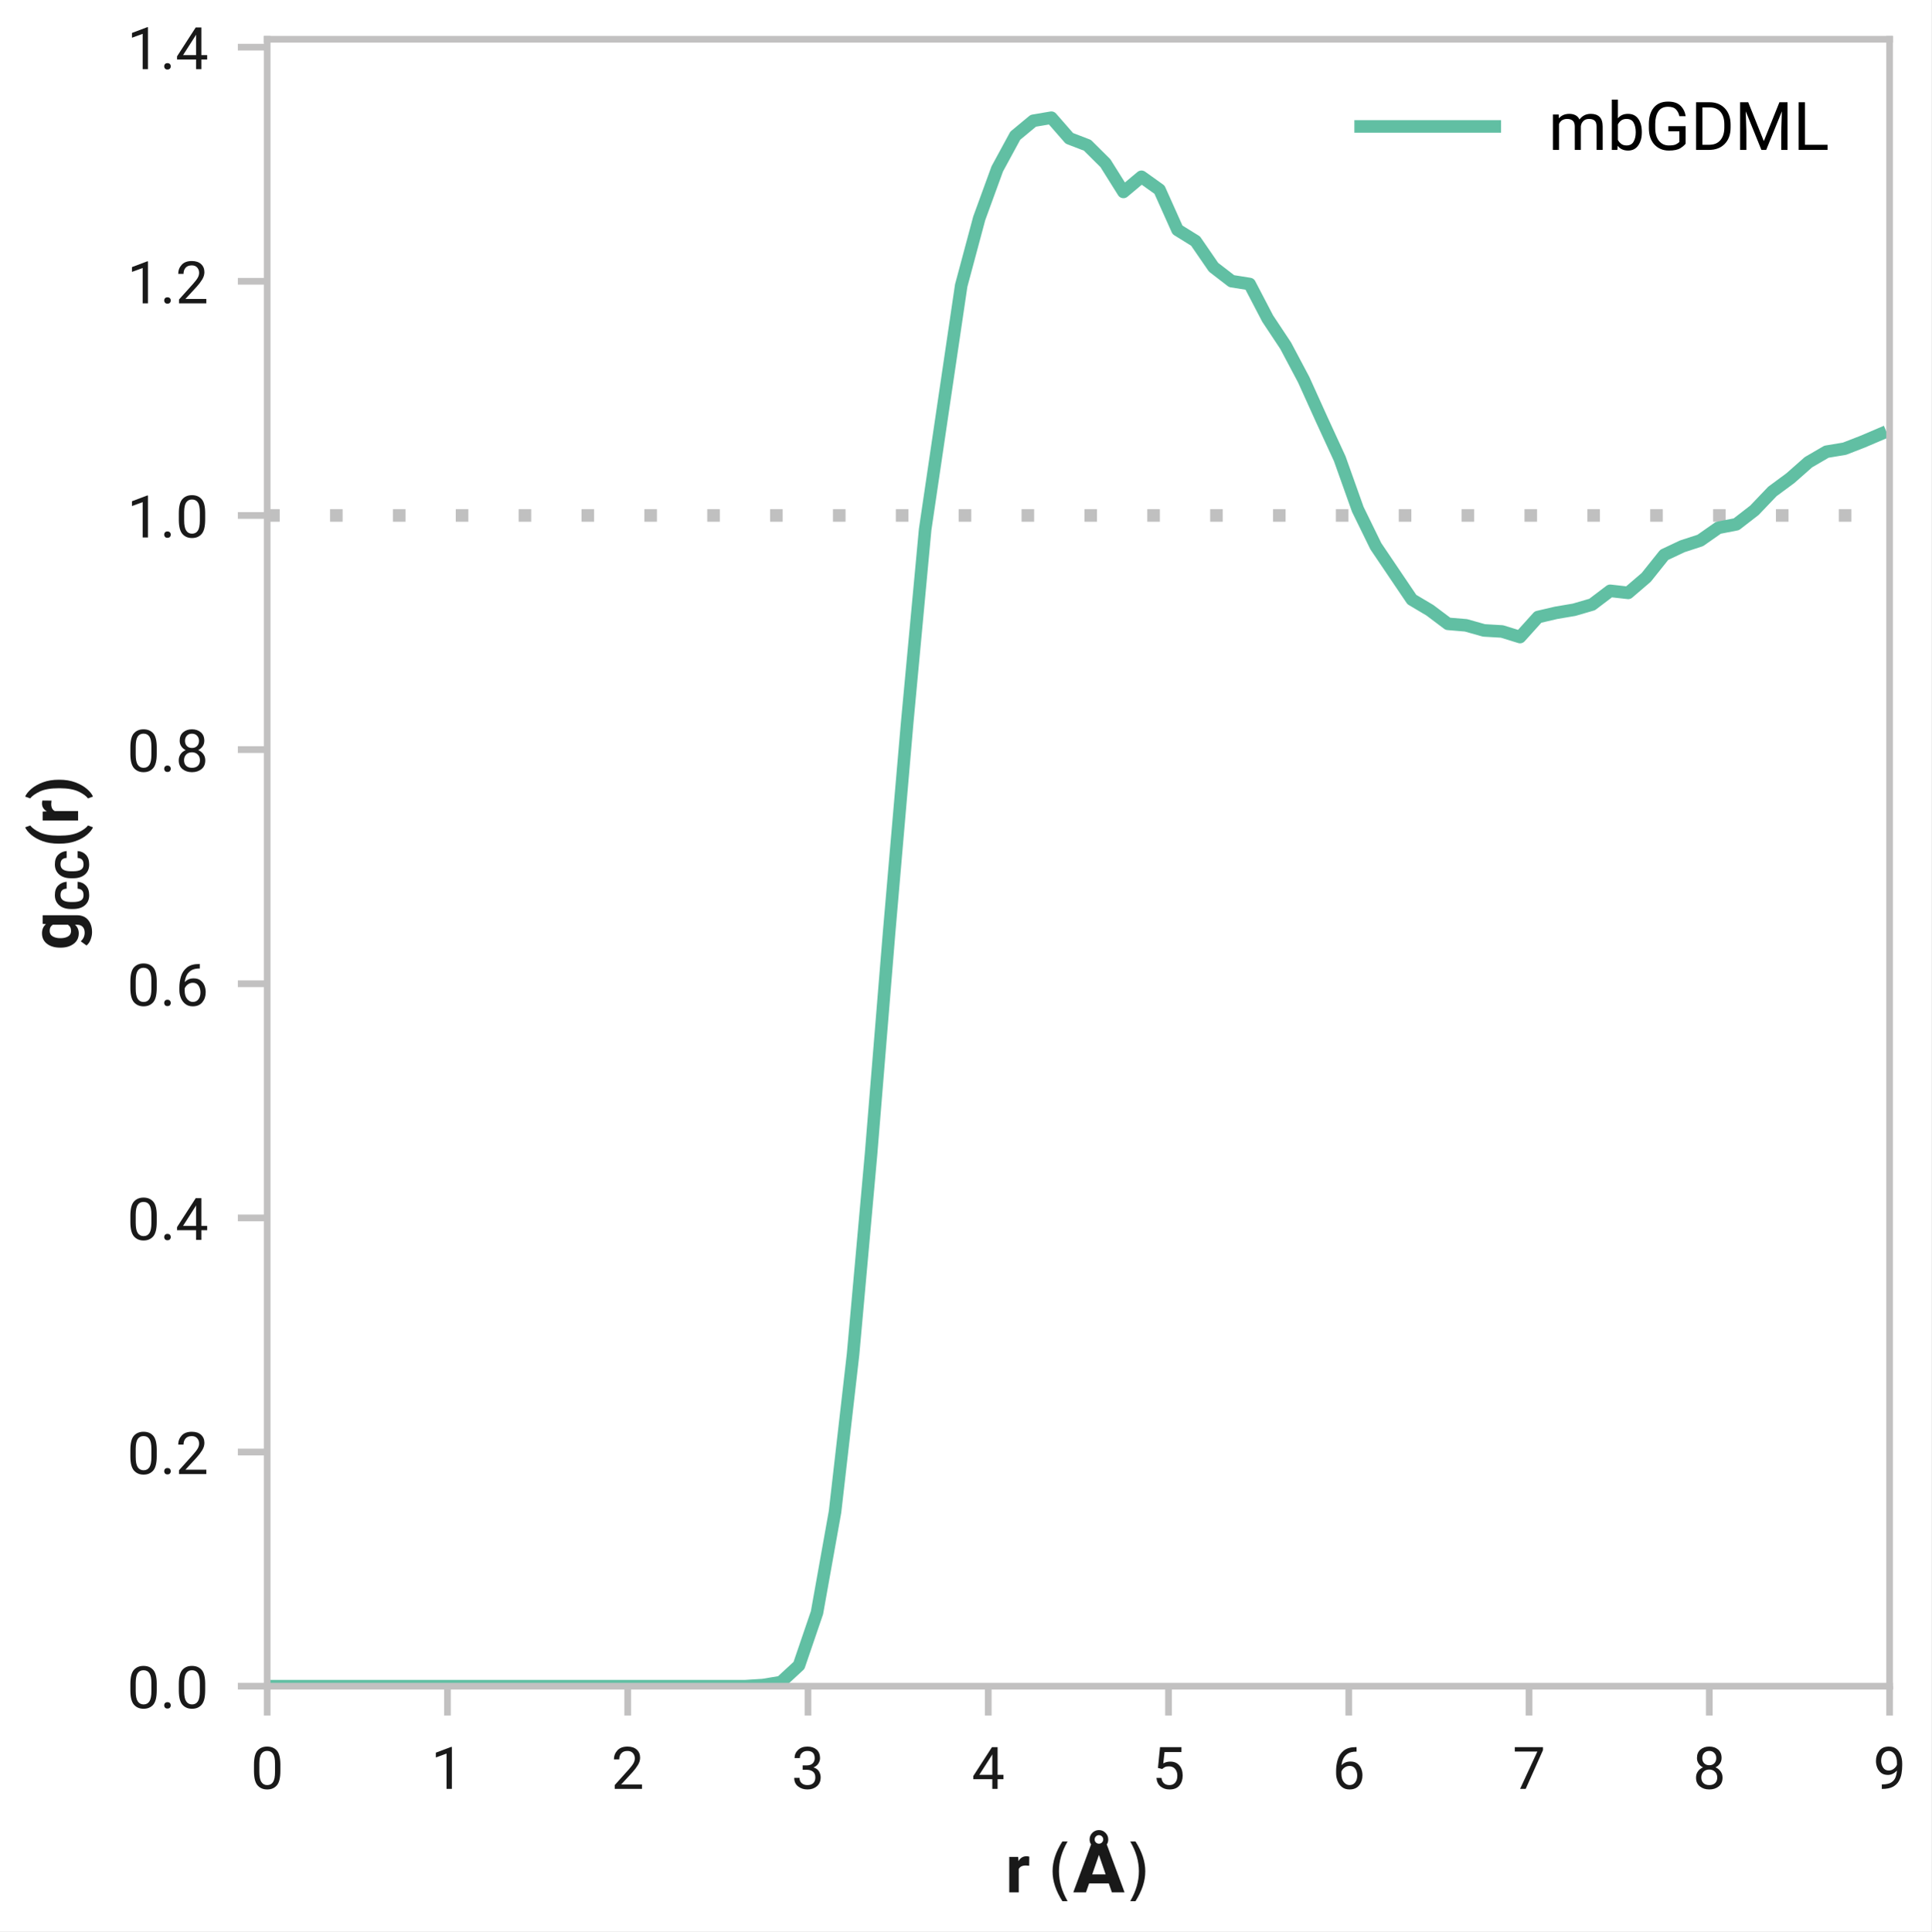
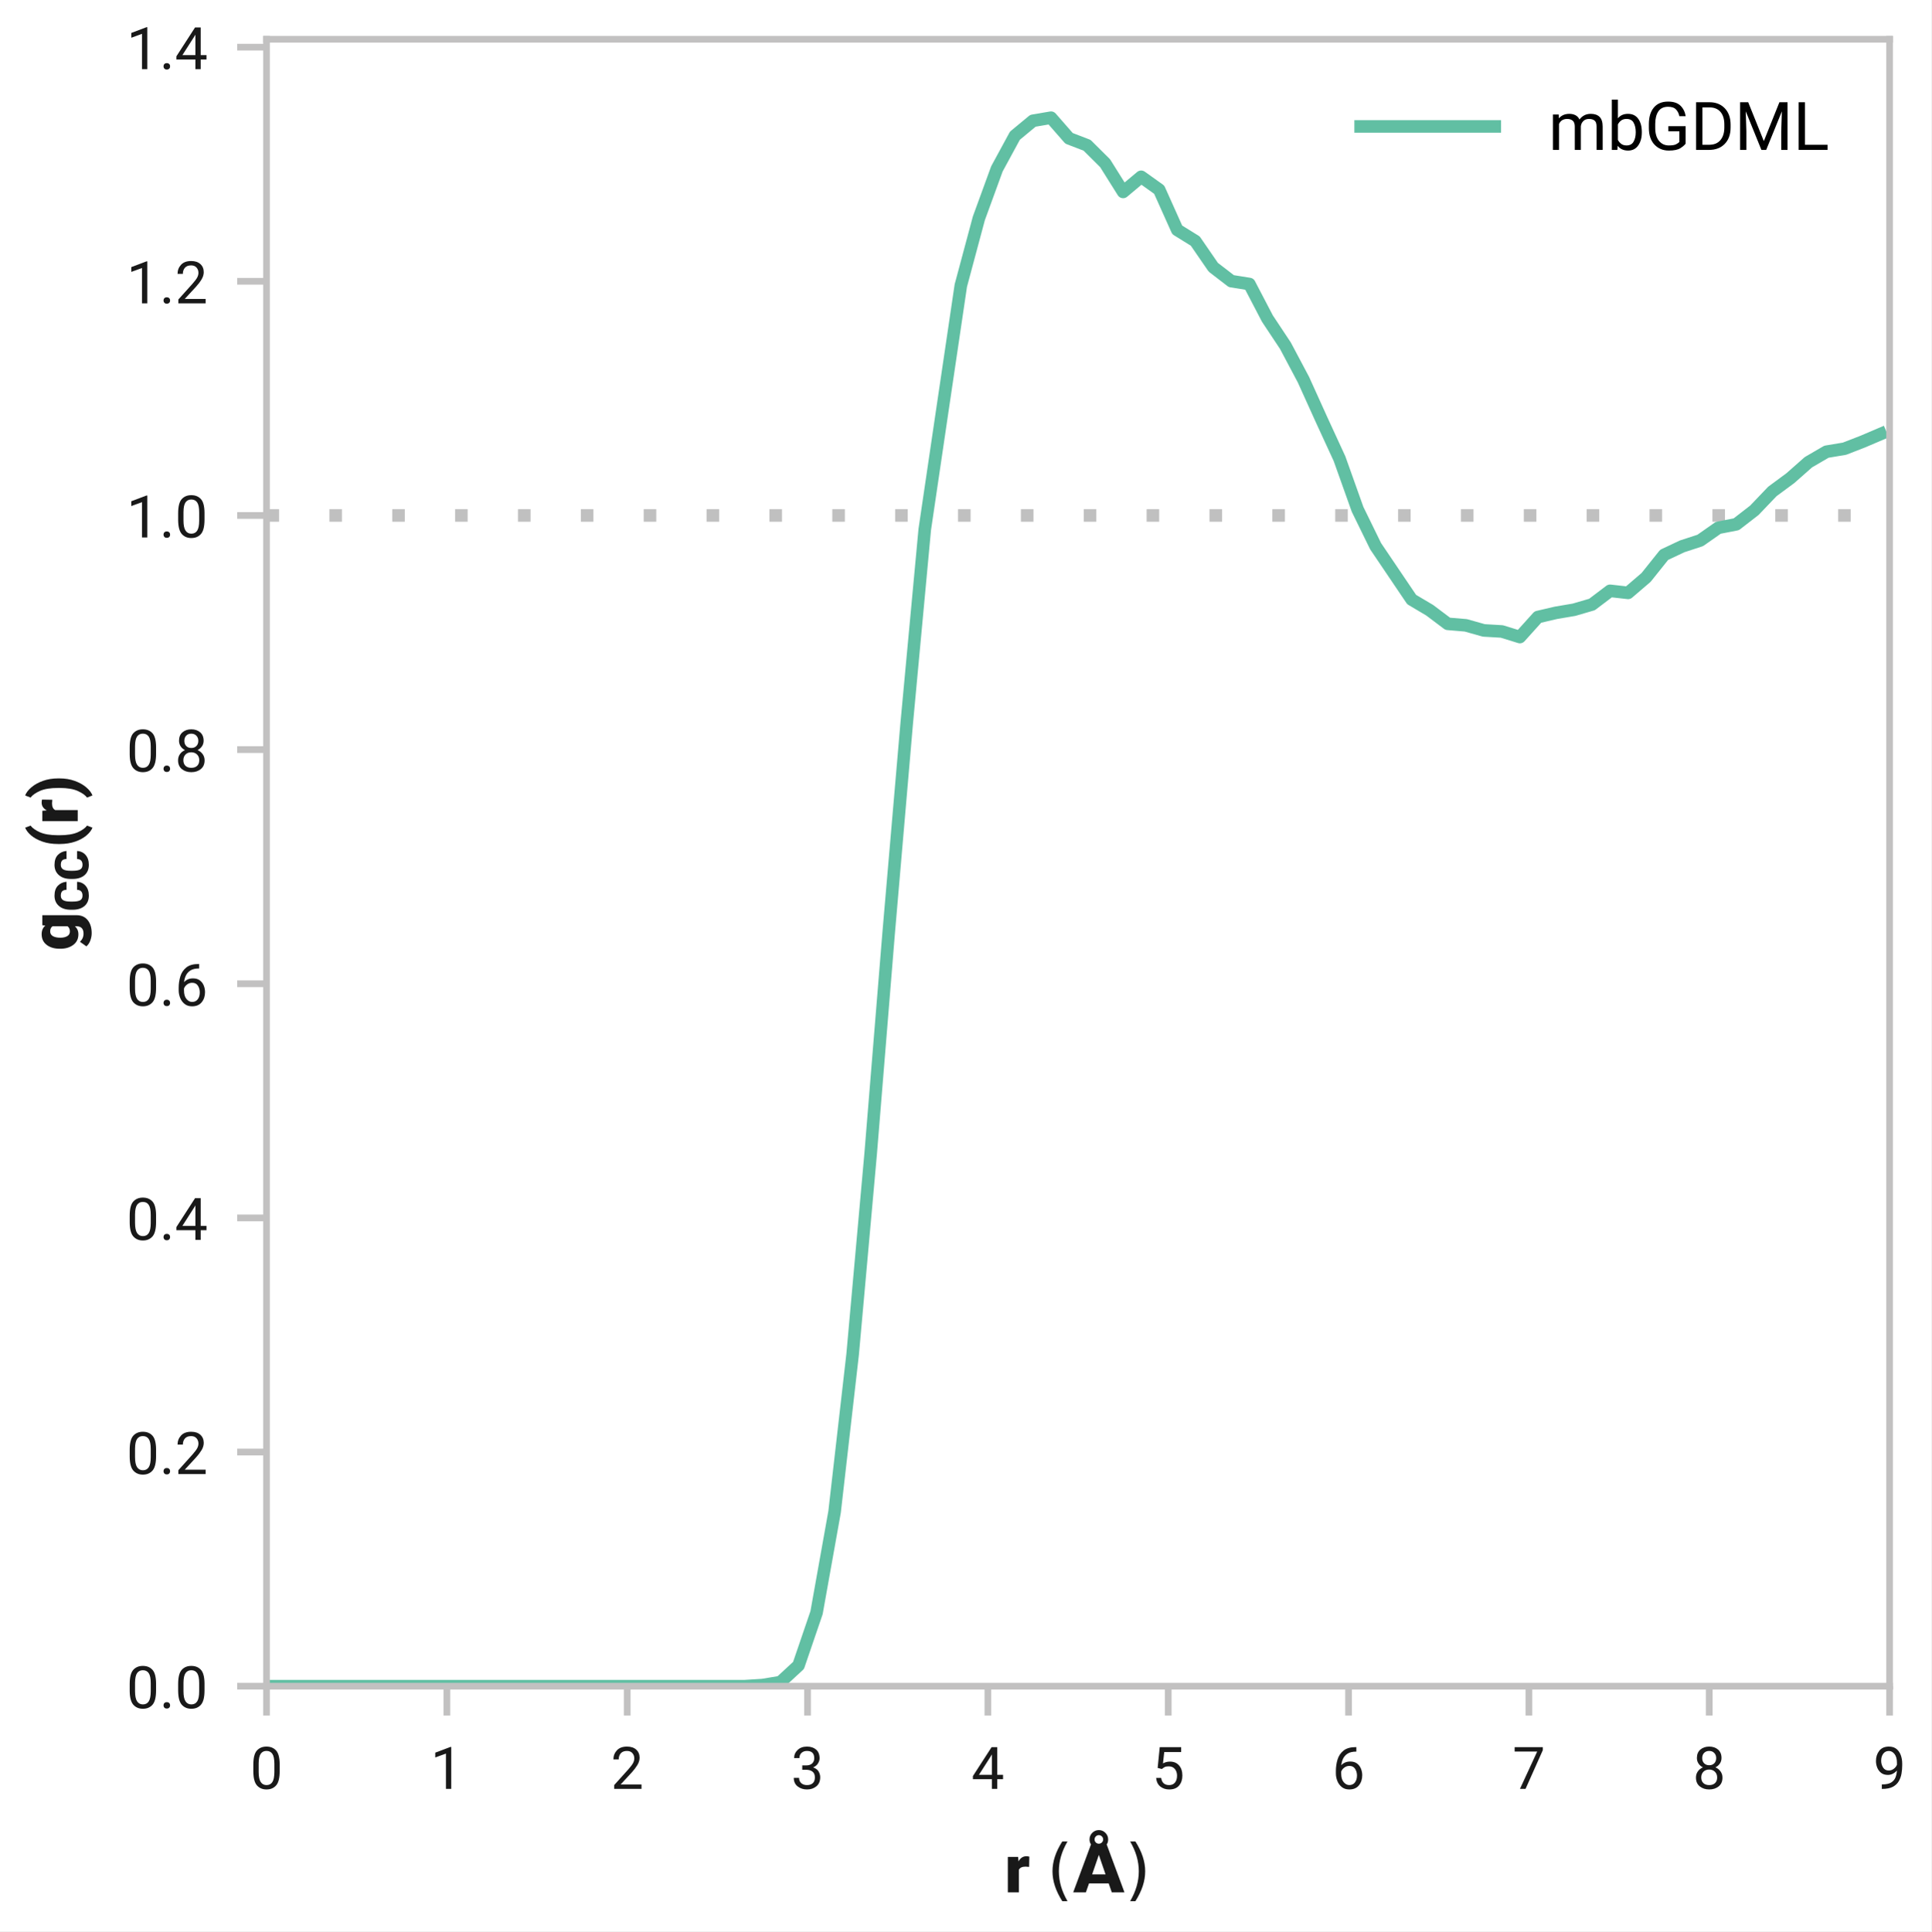
<svg xmlns="http://www.w3.org/2000/svg" xmlns:xlink="http://www.w3.org/1999/xlink" width="230.4pt" height="230.4pt" viewBox="0 0 230.4 230.4" version="1.1">
  <defs>
    <style type="text/css">*{stroke-linejoin: round; stroke-linecap: butt}</style>
  </defs>
  <g id="figure_1">
    <g id="patch_1">
      <path d="M 0 230.4  L 230.4 230.4  L 230.4 0  L 0 0  z " style="fill: #ffffff" />
    </g>
    <g id="axes_1">
      <g id="patch_2">
-         <path d="M 31.875 201.168  L 225.433 201.168  L 225.433 4.684  L 31.875 4.684  z " style="fill: #ffffff" />
+         <path d="M 31.795 201.168  L 225.433 201.168  L 225.433 4.684  L 31.795 4.684  z " style="fill: #ffffff" />
      </g>
      <g id="line2d_1">
-         <path d="M 31.875 61.495  L 225.433 61.495  " clip-path="url(#pc34a2e8018)" style="fill: none; stroke-dasharray: 1.5,6; stroke-dashoffset: 0; stroke: #c0c0c0; stroke-width: 1.5" />
+         <path d="M 31.795 61.495  L 225.433 61.495  " clip-path="url(#pc375a3ea2d)" style="fill: none; stroke-dasharray: 1.5,6; stroke-dashoffset: 0; stroke: #c0c0c0; stroke-width: 1.5" />
      </g>
      <g id="line2d_2">
-         <path d="M 32.95 201.168  L 35.101 201.168  L 37.252 201.168  L 39.402 201.168  L 41.553 201.168  L 43.703 201.168  L 45.854 201.168  L 48.005 201.168  L 50.155 201.168  L 52.306 201.168  L 54.457 201.168  L 56.607 201.168  L 58.758 201.168  L 60.909 201.168  L 63.059 201.168  L 65.21 201.168  L 67.361 201.168  L 69.511 201.168  L 71.662 201.168  L 73.812 201.168  L 75.963 201.168  L 78.114 201.168  L 80.264 201.168  L 82.415 201.168  L 84.566 201.168  L 86.716 201.168  L 88.867 201.168  L 91.018 201.036  L 93.168 200.68  L 95.319 198.693  L 97.469 192.396  L 99.62 180.371  L 101.771 161.59  L 103.921 137.657  L 106.072 111.263  L 108.223 86.284  L 110.373 63.166  L 112.524 48.598  L 114.675 34.064  L 116.825 26.046  L 118.976 20.15  L 121.127 16.188  L 123.277 14.406  L 125.428 14.041  L 127.578 16.503  L 129.729 17.331  L 131.88 19.468  L 134.03 22.897  L 136.181 21.093  L 138.332 22.63  L 140.482 27.426  L 142.633 28.76  L 144.784 31.885  L 146.934 33.54  L 149.085 33.882  L 151.236 38.005  L 153.386 41.246  L 155.537 45.3  L 157.687 50.054  L 159.838 54.727  L 161.989 60.763  L 164.139 65.16  L 166.29 68.345  L 168.441 71.527  L 170.591 72.804  L 172.742 74.422  L 174.893 74.603  L 177.043 75.209  L 179.194 75.335  L 181.345 76  L 183.495 73.612  L 185.646 73.11  L 187.796 72.745  L 189.947 72.117  L 192.098 70.487  L 194.248 70.729  L 196.399 68.885  L 198.55 66.194  L 200.7 65.178  L 202.851 64.476  L 205.002 62.968  L 207.152 62.546  L 209.303 60.882  L 211.453 58.63  L 213.604 57.041  L 215.755 55.142  L 217.905 53.89  L 220.056 53.531  L 222.207 52.695  L 224.357 51.778  " clip-path="url(#pc34a2e8018)" style="fill: none; stroke: #61bfa3; stroke-width: 1.5; stroke-linecap: square" />
+         <path d="M 32.871 201.168  L 35.022 201.168  L 37.174 201.168  L 39.325 201.168  L 41.477 201.168  L 43.628 201.168  L 45.78 201.168  L 47.931 201.168  L 50.083 201.168  L 52.234 201.168  L 54.386 201.168  L 56.538 201.168  L 58.689 201.168  L 60.841 201.168  L 62.992 201.168  L 65.144 201.168  L 67.295 201.168  L 69.447 201.168  L 71.598 201.168  L 73.75 201.168  L 75.901 201.168  L 78.053 201.168  L 80.204 201.168  L 82.356 201.168  L 84.507 201.168  L 86.659 201.168  L 88.81 201.168  L 90.962 201.036  L 93.114 200.68  L 95.265 198.693  L 97.417 192.396  L 99.568 180.371  L 101.72 161.59  L 103.871 137.657  L 106.023 111.263  L 108.174 86.284  L 110.326 63.166  L 112.477 48.598  L 114.629 34.064  L 116.78 26.046  L 118.932 20.15  L 121.083 16.188  L 123.235 14.406  L 125.386 14.041  L 127.538 16.503  L 129.69 17.331  L 131.841 19.468  L 133.993 22.897  L 136.144 21.093  L 138.296 22.63  L 140.447 27.426  L 142.599 28.76  L 144.75 31.885  L 146.902 33.54  L 149.053 33.882  L 151.205 38.005  L 153.356 41.246  L 155.508 45.3  L 157.659 50.054  L 159.811 54.727  L 161.963 60.763  L 164.114 65.16  L 166.266 68.345  L 168.417 71.527  L 170.569 72.804  L 172.72 74.422  L 174.872 74.603  L 177.023 75.209  L 179.175 75.335  L 181.326 76  L 183.478 73.612  L 185.629 73.11  L 187.781 72.745  L 189.932 72.117  L 192.084 70.487  L 194.235 70.729  L 196.387 68.885  L 198.539 66.194  L 200.69 65.178  L 202.842 64.476  L 204.993 62.968  L 207.145 62.546  L 209.296 60.882  L 211.448 58.63  L 213.599 57.041  L 215.751 55.142  L 217.902 53.89  L 220.054 53.531  L 222.205 52.695  L 224.357 51.778  " clip-path="url(#pc375a3ea2d)" style="fill: none; stroke: #61bfa3; stroke-width: 1.5; stroke-linecap: square" />
      </g>
      <g id="matplotlib.axis_1">
        <g id="xtick_1">
          <g id="line2d_3">
            <defs>
-               <path id="m1cb516a870" d="M 0 0  L 0 3.5  " style="stroke: #c2c1c1; stroke-width: 0.8" />
-             </defs>
-             <g>
-               <use xlink:href="#m1cb516a870" x="31.875" y="201.168" style="fill: #c2c1c1; stroke: #c2c1c1; stroke-width: 0.8" />
+               <path id="me2d5e99ac1" d="M 0 0  L 0 3.5  " style="stroke: #c2c1c1; stroke-width: 0.8" />
+             </defs>
+             <g>
+               <use xlink:href="#me2d5e99ac1" x="31.795" y="201.168" style="fill: #c2c1c1; stroke: #c2c1c1; stroke-width: 0.8" />
            </g>
          </g>
          <g id="text_1">
-             <g style="fill: #191919" transform="translate(29.90782 213.4179)scale(0.07 -0.07)">
+             <g style="fill: #191919" transform="translate(29.82782 213.4179)scale(0.07 -0.07)">
              <defs>
                <path id="Roboto-Regular-30" d="M 3234 1944  Q 3234 825 2848 381  Q 2463 -63 1800 -63  Q 1156 -63 764 368  Q 372 800 359 1872  L 359 2638  Q 359 3753 750 4183  Q 1141 4613 1794 4613  Q 2447 4613 2834 4195  Q 3222 3778 3234 2709  L 3234 1944  z M 2653 2734  Q 2653 3503 2434 3822  Q 2216 4141 1794 4141  Q 1388 4141 1167 3831  Q 947 3522 941 2778  L 941 1850  Q 941 1088 1164 750  Q 1388 413 1800 413  Q 2222 413 2436 745  Q 2650 1078 2653 1825  L 2653 2734  z " transform="scale(0.015625)" />
              </defs>
              <use xlink:href="#Roboto-Regular-30" />
            </g>
          </g>
        </g>
        <g id="xtick_2">
          <g id="line2d_4">
            <g>
-               <use xlink:href="#m1cb516a870" x="53.381" y="201.168" style="fill: #c2c1c1; stroke: #c2c1c1; stroke-width: 0.8" />
+               <use xlink:href="#me2d5e99ac1" x="53.31" y="201.168" style="fill: #c2c1c1; stroke: #c2c1c1; stroke-width: 0.8" />
            </g>
          </g>
          <g id="text_2">
-             <g style="fill: #191919" transform="translate(51.41423 213.4179)scale(0.07 -0.07)">
+             <g style="fill: #191919" transform="translate(51.34312 213.4179)scale(0.07 -0.07)">
              <defs>
                <path id="Roboto-Regular-31" d="M 2278 4575  L 2278 0  L 1700 0  L 1700 3853  L 534 3428  L 534 3950  L 2188 4575  L 2278 4575  z " transform="scale(0.015625)" />
              </defs>
              <use xlink:href="#Roboto-Regular-31" />
            </g>
          </g>
        </g>
        <g id="xtick_3">
          <g id="line2d_5">
            <g>
-               <use xlink:href="#m1cb516a870" x="74.888" y="201.168" style="fill: #c2c1c1; stroke: #c2c1c1; stroke-width: 0.8" />
+               <use xlink:href="#me2d5e99ac1" x="74.826" y="201.168" style="fill: #c2c1c1; stroke: #c2c1c1; stroke-width: 0.8" />
            </g>
          </g>
          <g id="text_3">
-             <g style="fill: #191919" transform="translate(72.92064 213.4179)scale(0.07 -0.07)">
+             <g style="fill: #191919" transform="translate(72.85842 213.4179)scale(0.07 -0.07)">
              <defs>
                <path id="Roboto-Regular-32" d="M 3359 475  L 3359 0  L 381 0  L 381 416  L 1925 2134  Q 2306 2566 2439 2819  Q 2572 3072 2572 3328  Q 2572 3663 2364 3900  Q 2156 4138 1778 4138  Q 1322 4138 1097 3878  Q 872 3619 872 3213  L 294 3213  Q 294 3788 672 4200  Q 1050 4613 1778 4613  Q 2422 4613 2786 4278  Q 3150 3944 3150 3397  Q 3150 2997 2903 2592  Q 2656 2188 2297 1797  L 1078 475  L 3359 475  z " transform="scale(0.015625)" />
              </defs>
              <use xlink:href="#Roboto-Regular-32" />
            </g>
          </g>
        </g>
        <g id="xtick_4">
          <g id="line2d_6">
            <g>
-               <use xlink:href="#m1cb516a870" x="96.394" y="201.168" style="fill: #c2c1c1; stroke: #c2c1c1; stroke-width: 0.8" />
+               <use xlink:href="#me2d5e99ac1" x="96.341" y="201.168" style="fill: #c2c1c1; stroke: #c2c1c1; stroke-width: 0.8" />
            </g>
          </g>
          <g id="text_4">
-             <g style="fill: #191919" transform="translate(94.42706 213.4179)scale(0.07 -0.07)">
+             <g style="fill: #191919" transform="translate(94.37373 213.4179)scale(0.07 -0.07)">
              <defs>
                <path id="Roboto-Regular-33" d="M 1222 2084  L 1222 2559  L 1647 2559  Q 2094 2563 2312 2784  Q 2531 3006 2531 3338  Q 2531 4138 1738 4138  Q 1369 4138 1141 3927  Q 913 3716 913 3359  L 334 3359  Q 334 3881 720 4247  Q 1106 4613 1738 4613  Q 2353 4613 2733 4286  Q 3113 3959 3113 3325  Q 3113 3072 2942 2784  Q 2772 2497 2397 2338  Q 2850 2191 3015 1884  Q 3181 1578 3181 1269  Q 3181 631 2768 284  Q 2356 -63 1741 -63  Q 1147 -63 722 267  Q 297 597 297 1203  L 875 1203  Q 875 844 1108 628  Q 1341 413 1741 413  Q 2138 413 2369 622  Q 2600 831 2600 1256  Q 2600 1681 2337 1882  Q 2075 2084 1634 2084  L 1222 2084  z " transform="scale(0.015625)" />
              </defs>
              <use xlink:href="#Roboto-Regular-33" />
            </g>
          </g>
        </g>
        <g id="xtick_5">
          <g id="line2d_7">
            <g>
-               <use xlink:href="#m1cb516a870" x="117.901" y="201.168" style="fill: #c2c1c1; stroke: #c2c1c1; stroke-width: 0.8" />
+               <use xlink:href="#me2d5e99ac1" x="117.856" y="201.168" style="fill: #c2c1c1; stroke: #c2c1c1; stroke-width: 0.8" />
            </g>
          </g>
          <g id="text_5">
-             <g style="fill: #191919" transform="translate(115.9335 213.4179)scale(0.07 -0.07)">
+             <g style="fill: #191919" transform="translate(115.889 213.4179)scale(0.07 -0.07)">
              <defs>
                <path id="Roboto-Regular-34" d="M 166 1397  L 2203 4550  L 2819 4550  L 2819 1531  L 3453 1531  L 3453 1056  L 2819 1056  L 2819 0  L 2241 0  L 2241 1056  L 166 1056  L 166 1397  z M 822 1531  L 2241 1531  L 2241 3766  L 2169 3638  L 822 1531  z " transform="scale(0.015625)" />
              </defs>
              <use xlink:href="#Roboto-Regular-34" />
            </g>
          </g>
        </g>
        <g id="xtick_6">
          <g id="line2d_8">
            <g>
-               <use xlink:href="#m1cb516a870" x="139.407" y="201.168" style="fill: #c2c1c1; stroke: #c2c1c1; stroke-width: 0.8" />
+               <use xlink:href="#me2d5e99ac1" x="139.371" y="201.168" style="fill: #c2c1c1; stroke: #c2c1c1; stroke-width: 0.8" />
            </g>
          </g>
          <g id="text_6">
-             <g style="fill: #191919" transform="translate(137.4399 213.4179)scale(0.07 -0.07)">
+             <g style="fill: #191919" transform="translate(137.4043 213.4179)scale(0.07 -0.07)">
              <defs>
                <path id="Roboto-Regular-35" d="M 1109 2166  L 647 2284  L 875 4550  L 3209 4550  L 3209 4016  L 1366 4016  L 1228 2778  Q 1572 2975 1988 2975  Q 2616 2975 2980 2561  Q 3344 2147 3344 1450  Q 3344 797 2987 367  Q 2631 -63 1903 -63  Q 1350 -63 947 248  Q 544 559 481 1197  L 1031 1197  Q 1141 413 1903 413  Q 2313 413 2538 691  Q 2763 969 2763 1444  Q 2763 1872 2527 2164  Q 2291 2456 1853 2456  Q 1563 2456 1413 2378  Q 1263 2300 1109 2166  z " transform="scale(0.015625)" />
              </defs>
              <use xlink:href="#Roboto-Regular-35" />
            </g>
          </g>
        </g>
        <g id="xtick_7">
          <g id="line2d_9">
            <g>
-               <use xlink:href="#m1cb516a870" x="160.913" y="201.168" style="fill: #c2c1c1; stroke: #c2c1c1; stroke-width: 0.8" />
+               <use xlink:href="#me2d5e99ac1" x="160.887" y="201.168" style="fill: #c2c1c1; stroke: #c2c1c1; stroke-width: 0.8" />
            </g>
          </g>
          <g id="text_7">
-             <g style="fill: #191919" transform="translate(158.9463 213.4179)scale(0.07 -0.07)">
+             <g style="fill: #191919" transform="translate(158.9196 213.4179)scale(0.07 -0.07)">
              <defs>
                <path id="Roboto-Regular-36" d="M 3291 1484  Q 3291 838 2930 387  Q 2569 -63 1878 -63  Q 1388 -63 1063 198  Q 738 459 577 861  Q 416 1263 416 1684  L 416 1956  Q 416 2597 595 3194  Q 775 3791 1247 4173  Q 1719 4556 2597 4556  L 2647 4556  L 2647 4066  Q 2041 4066 1705 3853  Q 1369 3641 1205 3302  Q 1041 2963 1006 2575  Q 1369 2984 1984 2984  Q 2438 2984 2727 2765  Q 3016 2547 3153 2201  Q 3291 1856 3291 1484  z M 997 1666  Q 997 1059 1267 737  Q 1538 416 1878 416  Q 2278 416 2498 708  Q 2719 1000 2719 1456  Q 2719 1863 2516 2184  Q 2313 2506 1891 2506  Q 1588 2506 1341 2325  Q 1094 2144 997 1884  L 997 1666  z " transform="scale(0.015625)" />
              </defs>
              <use xlink:href="#Roboto-Regular-36" />
            </g>
          </g>
        </g>
        <g id="xtick_8">
          <g id="line2d_10">
            <g>
-               <use xlink:href="#m1cb516a870" x="182.42" y="201.168" style="fill: #c2c1c1; stroke: #c2c1c1; stroke-width: 0.8" />
+               <use xlink:href="#me2d5e99ac1" x="182.402" y="201.168" style="fill: #c2c1c1; stroke: #c2c1c1; stroke-width: 0.8" />
            </g>
          </g>
          <g id="text_8">
-             <g style="fill: #191919" transform="translate(180.4527 213.4179)scale(0.07 -0.07)">
+             <g style="fill: #191919" transform="translate(180.4349 213.4179)scale(0.07 -0.07)">
              <defs>
                <path id="Roboto-Regular-37" d="M 3319 4550  L 3319 4225  L 1434 0  L 825 0  L 2706 4075  L 244 4075  L 244 4550  L 3319 4550  z " transform="scale(0.015625)" />
              </defs>
              <use xlink:href="#Roboto-Regular-37" />
            </g>
          </g>
        </g>
        <g id="xtick_9">
          <g id="line2d_11">
            <g>
-               <use xlink:href="#m1cb516a870" x="203.926" y="201.168" style="fill: #c2c1c1; stroke: #c2c1c1; stroke-width: 0.8" />
+               <use xlink:href="#me2d5e99ac1" x="203.917" y="201.168" style="fill: #c2c1c1; stroke: #c2c1c1; stroke-width: 0.8" />
            </g>
          </g>
          <g id="text_9">
-             <g style="fill: #191919" transform="translate(201.9591 213.4179)scale(0.07 -0.07)">
+             <g style="fill: #191919" transform="translate(201.9502 213.4179)scale(0.07 -0.07)">
              <defs>
                <path id="Roboto-Regular-38" d="M 3244 1231  Q 3244 606 2826 271  Q 2409 -63 1796 -63  Q 1184 -63 767 271  Q 350 606 350 1231  Q 350 1613 554 1905  Q 759 2197 1109 2347  Q 806 2494 629 2762  Q 453 3031 453 3366  Q 453 3963 833 4288  Q 1213 4613 1794 4613  Q 2378 4613 2758 4288  Q 3138 3963 3138 3366  Q 3138 3028 2956 2761  Q 2775 2494 2472 2347  Q 2825 2197 3034 1903  Q 3244 1609 3244 1231  z M 2559 3356  Q 2559 3697 2346 3917  Q 2134 4138 1793 4138  Q 1453 4138 1243 3927  Q 1034 3716 1034 3356  Q 1034 3003 1243 2790  Q 1453 2578 1797 2578  Q 2138 2578 2348 2790  Q 2559 3003 2559 3356  z M 2663 1244  Q 2663 1625 2420 1865  Q 2178 2106 1791 2106  Q 1394 2106 1161 1865  Q 928 1625 928 1244  Q 928 850 1161 631  Q 1394 413 1797 413  Q 2200 413 2431 631  Q 2663 850 2663 1244  z " transform="scale(0.015625)" />
              </defs>
              <use xlink:href="#Roboto-Regular-38" />
            </g>
          </g>
        </g>
        <g id="xtick_10">
          <g id="line2d_12">
            <g>
-               <use xlink:href="#m1cb516a870" x="225.433" y="201.168" style="fill: #c2c1c1; stroke: #c2c1c1; stroke-width: 0.8" />
+               <use xlink:href="#me2d5e99ac1" x="225.433" y="201.168" style="fill: #c2c1c1; stroke: #c2c1c1; stroke-width: 0.8" />
            </g>
          </g>
          <g id="text_10">
            <g style="fill: #191919" transform="translate(223.4655 213.4179)scale(0.07 -0.07)">
              <defs>
                <path id="Roboto-Regular-39" d="M 3175 2563  Q 3175 2119 3098 1667  Q 3022 1216 2801 836  Q 2581 456 2151 225  Q 1722 -6 953 -6  L 953 484  Q 1644 484 1980 700  Q 2316 916 2448 1264  Q 2581 1613 2597 2006  Q 2416 1791 2162 1656  Q 1909 1522 1613 1522  Q 1163 1522 875 1747  Q 588 1972 450 2320  Q 313 2669 313 3041  Q 313 3691 670 4152  Q 1028 4613 1725 4613  Q 2244 4613 2564 4344  Q 2884 4075 3029 3653  Q 3175 3231 3175 2772  L 3175 2563  z M 881 3072  Q 881 2666 1086 2334  Q 1291 2003 1706 2003  Q 2003 2003 2245 2181  Q 2488 2359 2600 2622  L 2600 2850  Q 2600 3472 2336 3803  Q 2072 4134 1725 4134  Q 1322 4134 1101 3829  Q 881 3525 881 3072  z " transform="scale(0.015625)" />
              </defs>
              <use xlink:href="#Roboto-Regular-39" />
            </g>
          </g>
        </g>
        <g id="text_11">
-           <g style="fill: #191919" transform="translate(119.9738 225.7748)scale(0.08 -0.08)">
-             <defs>
-               <path id="Roboto-Bold-72" d="M 1922 2563  Q 1413 2563 1253 2216  L 1253 0  L 347 0  L 347 3381  L 1200 3381  L 1228 2978  Q 1494 3444 1981 3444  Q 2153 3444 2259 3403  L 2250 2538  L 1922 2563  z " transform="scale(0.015625)" />
-               <path id="Roboto-Bold-20" transform="scale(0.015625)" />
+           <g style="fill: #191919" transform="translate(119.8538 225.7748)scale(0.08 -0.08)">
+             <defs>
+               <path id="Roboto-Black-72" d="M 1994 2453  Q 1500 2453 1359 2144  L 1359 0  L 306 0  L 306 3381  L 1291 3381  L 1325 2950  Q 1591 3444 2069 3444  Q 2244 3444 2359 3406  L 2341 2428  L 1994 2453  z " transform="scale(0.015625)" />
+               <path id="Roboto-Black-20" transform="scale(0.015625)" />
              <path id="DejaVuSans-28" d="M 1984 4856  Q 1566 4138 1362 3434  Q 1159 2731 1159 2009  Q 1159 1288 1364 580  Q 1569 -128 1984 -844  L 1484 -844  Q 1016 -109 783 600  Q 550 1309 550 2009  Q 550 2706 781 3412  Q 1013 4119 1484 4856  L 1984 4856  z " transform="scale(0.015625)" />
              <path id="DejaVuSans-Bold-c5" d="M 3225 4575  L 4922 0  L 3713 0  L 3419 850  L 1538 850  L 1241 0  L 31 0  L 1728 4575  Q 1656 4681 1622 4798  Q 1588 4916 1588 5050  Q 1588 5416 1848 5678  Q 2109 5941 2478 5941  Q 2841 5941 3103 5678  Q 3366 5416 3366 5050  Q 3366 4903 3331 4784  Q 3297 4666 3225 4575  z M 2069 5050  Q 2069 4881 2189 4761  Q 2309 4641 2478 4641  Q 2647 4641 2767 4761  Q 2888 4881 2888 5050  Q 2888 5219 2766 5339  Q 2644 5459 2478 5459  Q 2309 5459 2189 5339  Q 2069 5219 2069 5050  z M 1838 1716  L 3116 1716  L 2478 3572  L 1838 1716  z " transform="scale(0.015625)" />
              <path id="DejaVuSans-29" d="M 513 4856  L 1013 4856  Q 1481 4119 1714 3412  Q 1947 2706 1947 2009  Q 1947 1309 1714 600  Q 1481 -109 1013 -844  L 513 -844  Q 928 -128 1133 580  Q 1338 1288 1338 2009  Q 1338 2731 1133 3434  Q 928 4138 513 4856  z " transform="scale(0.015625)" />
            </defs>
-             <use xlink:href="#Roboto-Bold-72" transform="translate(0 0.171875)" />
-             <use xlink:href="#Roboto-Bold-20" transform="translate(36.52344 0.171875)" />
-             <use xlink:href="#DejaVuSans-28" transform="translate(61.42578 0.171875)" />
-             <use xlink:href="#DejaVuSans-Bold-c5" transform="translate(100.4395 0.171875)" />
-             <use xlink:href="#DejaVuSans-29" transform="translate(177.832 0.171875)" />
+             <use xlink:href="#Roboto-Black-72" transform="translate(0 0.171875)" />
+             <use xlink:href="#Roboto-Black-20" transform="translate(37.89062 0.171875)" />
+             <use xlink:href="#DejaVuSans-28" transform="translate(62.79297 0.171875)" />
+             <use xlink:href="#DejaVuSans-Bold-c5" transform="translate(101.8066 0.171875)" />
+             <use xlink:href="#DejaVuSans-29" transform="translate(179.1992 0.171875)" />
          </g>
        </g>
      </g>
      <g id="matplotlib.axis_2">
        <g id="ytick_1">
          <g id="line2d_13">
            <defs>
-               <path id="m77482fc77c" d="M 0 0  L -3.5 0  " style="stroke: #c2c1c1; stroke-width: 0.8" />
-             </defs>
-             <g>
-               <use xlink:href="#m77482fc77c" x="31.875" y="201.168" style="fill: #c2c1c1; stroke: #c2c1c1; stroke-width: 0.8" />
+               <path id="m4ee1b644e5" d="M 0 0  L -3.5 0  " style="stroke: #c2c1c1; stroke-width: 0.8" />
+             </defs>
+             <g>
+               <use xlink:href="#m4ee1b644e5" x="31.795" y="201.168" style="fill: #c2c1c1; stroke: #c2c1c1; stroke-width: 0.8" />
            </g>
          </g>
          <g id="text_12">
-             <g style="fill: #191919" transform="translate(15.16024 203.7929)scale(0.07 -0.07)">
+             <g style="fill: #191919" transform="translate(15.08024 203.7929)scale(0.07 -0.07)">
              <defs>
                <path id="Roboto-Regular-2e" d="M 450 306  Q 450 453 542 554  Q 634 656 809 656  Q 984 656 1076 554  Q 1169 453 1169 306  Q 1169 163 1076 62  Q 984 -38 809 -38  Q 634 -38 542 62  Q 450 163 450 306  z " transform="scale(0.015625)" />
              </defs>
              <use xlink:href="#Roboto-Regular-30" />
              <use xlink:href="#Roboto-Regular-2e" x="56.201" />
              <use xlink:href="#Roboto-Regular-30" x="82.568" />
            </g>
          </g>
        </g>
        <g id="ytick_2">
          <g id="line2d_14">
            <g>
-               <use xlink:href="#m77482fc77c" x="31.875" y="173.233" style="fill: #c2c1c1; stroke: #c2c1c1; stroke-width: 0.8" />
+               <use xlink:href="#m4ee1b644e5" x="31.795" y="173.233" style="fill: #c2c1c1; stroke: #c2c1c1; stroke-width: 0.8" />
            </g>
          </g>
          <g id="text_13">
-             <g style="fill: #191919" transform="translate(15.16024 175.8583)scale(0.07 -0.07)">
+             <g style="fill: #191919" transform="translate(15.08024 175.8583)scale(0.07 -0.07)">
              <use xlink:href="#Roboto-Regular-30" />
              <use xlink:href="#Roboto-Regular-2e" x="56.201" />
              <use xlink:href="#Roboto-Regular-32" x="82.568" />
            </g>
          </g>
        </g>
        <g id="ytick_3">
          <g id="line2d_15">
            <g>
-               <use xlink:href="#m77482fc77c" x="31.875" y="145.299" style="fill: #c2c1c1; stroke: #c2c1c1; stroke-width: 0.8" />
+               <use xlink:href="#m4ee1b644e5" x="31.795" y="145.299" style="fill: #c2c1c1; stroke: #c2c1c1; stroke-width: 0.8" />
            </g>
          </g>
          <g id="text_14">
-             <g style="fill: #191919" transform="translate(15.16024 147.9237)scale(0.07 -0.07)">
+             <g style="fill: #191919" transform="translate(15.08024 147.9237)scale(0.07 -0.07)">
              <use xlink:href="#Roboto-Regular-30" />
              <use xlink:href="#Roboto-Regular-2e" x="56.201" />
              <use xlink:href="#Roboto-Regular-34" x="82.568" />
            </g>
          </g>
        </g>
        <g id="ytick_4">
          <g id="line2d_16">
            <g>
-               <use xlink:href="#m77482fc77c" x="31.875" y="117.364" style="fill: #c2c1c1; stroke: #c2c1c1; stroke-width: 0.8" />
+               <use xlink:href="#m4ee1b644e5" x="31.795" y="117.364" style="fill: #c2c1c1; stroke: #c2c1c1; stroke-width: 0.8" />
            </g>
          </g>
          <g id="text_15">
-             <g style="fill: #191919" transform="translate(15.16024 119.9891)scale(0.07 -0.07)">
+             <g style="fill: #191919" transform="translate(15.08024 119.9891)scale(0.07 -0.07)">
              <use xlink:href="#Roboto-Regular-30" />
              <use xlink:href="#Roboto-Regular-2e" x="56.201" />
              <use xlink:href="#Roboto-Regular-36" x="82.568" />
            </g>
          </g>
        </g>
        <g id="ytick_5">
          <g id="line2d_17">
            <g>
-               <use xlink:href="#m77482fc77c" x="31.875" y="89.429" style="fill: #c2c1c1; stroke: #c2c1c1; stroke-width: 0.8" />
+               <use xlink:href="#m4ee1b644e5" x="31.795" y="89.429" style="fill: #c2c1c1; stroke: #c2c1c1; stroke-width: 0.8" />
            </g>
          </g>
          <g id="text_16">
-             <g style="fill: #191919" transform="translate(15.16024 92.05448)scale(0.07 -0.07)">
+             <g style="fill: #191919" transform="translate(15.08024 92.05448)scale(0.07 -0.07)">
              <use xlink:href="#Roboto-Regular-30" />
              <use xlink:href="#Roboto-Regular-2e" x="56.201" />
              <use xlink:href="#Roboto-Regular-38" x="82.568" />
            </g>
          </g>
        </g>
        <g id="ytick_6">
          <g id="line2d_18">
            <g>
-               <use xlink:href="#m77482fc77c" x="31.875" y="61.495" style="fill: #c2c1c1; stroke: #c2c1c1; stroke-width: 0.8" />
+               <use xlink:href="#m4ee1b644e5" x="31.795" y="61.495" style="fill: #c2c1c1; stroke: #c2c1c1; stroke-width: 0.8" />
            </g>
          </g>
          <g id="text_17">
-             <g style="fill: #191919" transform="translate(15.16024 64.11988)scale(0.07 -0.07)">
+             <g style="fill: #191919" transform="translate(15.08024 64.11988)scale(0.07 -0.07)">
              <use xlink:href="#Roboto-Regular-31" />
              <use xlink:href="#Roboto-Regular-2e" x="56.201" />
              <use xlink:href="#Roboto-Regular-30" x="82.568" />
            </g>
          </g>
        </g>
        <g id="ytick_7">
          <g id="line2d_19">
            <g>
-               <use xlink:href="#m77482fc77c" x="31.875" y="33.56" style="fill: #c2c1c1; stroke: #c2c1c1; stroke-width: 0.8" />
+               <use xlink:href="#m4ee1b644e5" x="31.795" y="33.56" style="fill: #c2c1c1; stroke: #c2c1c1; stroke-width: 0.8" />
            </g>
          </g>
          <g id="text_18">
-             <g style="fill: #191919" transform="translate(15.16024 36.18528)scale(0.07 -0.07)">
+             <g style="fill: #191919" transform="translate(15.08024 36.18528)scale(0.07 -0.07)">
              <use xlink:href="#Roboto-Regular-31" />
              <use xlink:href="#Roboto-Regular-2e" x="56.201" />
              <use xlink:href="#Roboto-Regular-32" x="82.568" />
            </g>
          </g>
        </g>
        <g id="ytick_8">
          <g id="line2d_20">
            <g>
-               <use xlink:href="#m77482fc77c" x="31.875" y="5.626" style="fill: #c2c1c1; stroke: #c2c1c1; stroke-width: 0.8" />
+               <use xlink:href="#m4ee1b644e5" x="31.795" y="5.626" style="fill: #c2c1c1; stroke: #c2c1c1; stroke-width: 0.8" />
            </g>
          </g>
          <g id="text_19">
-             <g style="fill: #191919" transform="translate(15.16024 8.250676)scale(0.07 -0.07)">
+             <g style="fill: #191919" transform="translate(15.08024 8.250676)scale(0.07 -0.07)">
              <use xlink:href="#Roboto-Regular-31" />
              <use xlink:href="#Roboto-Regular-2e" x="56.201" />
              <use xlink:href="#Roboto-Regular-34" x="82.568" />
            </g>
          </g>
        </g>
        <g id="text_20">
-           <g style="fill: #191919" transform="translate(9.32024 113.326)rotate(-90)scale(0.08 -0.08)">
-             <defs>
-               <path id="Roboto-Bold-67" d="M 1681 -1331  Q 1375 -1331 1008 -1203  Q 641 -1075 422 -803  L 822 -253  Q 1156 -628 1644 -628  Q 2003 -628 2203 -436  Q 2403 -244 2403 113  L 2403 294  Q 2084 -63 1581 -63  Q 953 -63 587 418  Q 222 900 216 1625  L 216 1716  Q 216 2488 583 2966  Q 950 3444 1588 3444  Q 2147 3444 2456 3063  L 2491 3381  L 3309 3381  L 3309 116  Q 3309 -581 2857 -956  Q 2406 -1331 1681 -1331  z M 1119 1650  Q 1119 1244 1286 958  Q 1453 672 1809 672  Q 2222 672 2403 984  L 2403 2403  Q 2225 2713 1816 2713  Q 1463 2713 1291 2423  Q 1119 2134 1119 1716  L 1119 1650  z " transform="scale(0.015625)" />
-               <path id="Roboto-Bold-43" d="M 3044 1516  L 3981 1516  Q 3934 822 3461 379  Q 2988 -63 2150 -63  Q 1275 -63 772 526  Q 269 1116 269 2125  L 269 2422  Q 269 3431 784 4023  Q 1300 4616 2159 4616  Q 3013 4616 3466 4161  Q 3919 3706 3984 3006  L 3047 3006  Q 3016 3413 2820 3630  Q 2625 3847 2159 3847  Q 1247 3847 1222 2500  L 1222 2125  Q 1222 1419 1436 1062  Q 1650 706 2150 706  Q 2594 706 2801 907  Q 3009 1109 3044 1516  z " transform="scale(0.015625)" />
-               <path id="Roboto-Bold-28" d="M 391 1850  Q 391 2731 633 3392  Q 875 4053 1234 4473  Q 1594 4894 1947 5053  L 2122 4566  Q 1772 4303 1465 3661  Q 1159 3019 1153 1906  L 1153 1772  Q 1153 628 1461 -23  Q 1769 -675 2122 -944  L 1947 -1422  Q 1594 -1266 1234 -845  Q 875 -425 633 237  Q 391 900 391 1778  L 391 1850  z " transform="scale(0.015625)" />
-               <path id="Roboto-Bold-29" d="M 1906 1778  Q 1906 928 1656 264  Q 1406 -400 1034 -833  Q 663 -1266 300 -1422  L 125 -944  Q 472 -684 780 -37  Q 1088 609 1094 1722  L 1094 1856  Q 1094 3000 780 3656  Q 466 4313 125 4572  L 300 5053  Q 663 4894 1034 4461  Q 1406 4028 1656 3364  Q 1906 2700 1906 1847  L 1906 1778  z " transform="scale(0.015625)" />
-             </defs>
-             <use xlink:href="#Roboto-Bold-67" transform="translate(0 0.046875)" />
-             <use xlink:href="#Roboto-Bold-43" transform="translate(58.0534 -15.80156)scale(0.7)" />
-             <use xlink:href="#Roboto-Bold-43" transform="translate(103.8884 -15.80156)scale(0.7)" />
-             <use xlink:href="#Roboto-Bold-28" transform="translate(152.3647 0.046875)" />
-             <use xlink:href="#Roboto-Bold-72" transform="translate(187.4721 0.046875)" />
-             <use xlink:href="#Roboto-Bold-29" transform="translate(223.9956 0.046875)" />
+           <g style="fill: #191919" transform="translate(9.32024 113.406)rotate(-90)scale(0.08 -0.08)">
+             <defs>
+               <path id="Roboto-Black-67" d="M 1659 -1331  Q 1319 -1331 966 -1203  Q 613 -1075 403 -825  L 844 -206  Q 1147 -553 1622 -553  Q 2313 -553 2322 119  L 2322 275  Q 2025 -63 1553 -63  Q 913 -63 544 425  Q 175 913 175 1650  L 175 1716  Q 175 2488 545 2966  Q 916 3444 1559 3444  Q 2091 3444 2384 3091  L 2422 3381  L 3378 3381  L 3378 131  Q 3378 -572 2904 -951  Q 2431 -1331 1659 -1331  z M 1228 1650  Q 1228 1269 1375 1009  Q 1522 750 1822 750  Q 2166 750 2322 981  L 2322 2400  Q 2172 2631 1828 2631  Q 1531 2631 1379 2372  Q 1228 2113 1228 1650  z " transform="scale(0.015625)" />
+               <path id="Roboto-Black-43" d="M 2934 1541  L 4028 1541  Q 3994 825 3491 381  Q 2988 -63 2147 -63  Q 1244 -63 737 518  Q 231 1100 219 2100  L 219 2397  Q 219 3425 742 4020  Q 1266 4616 2131 4616  Q 3022 4616 3497 4152  Q 3972 3688 4034 2978  L 2941 2978  Q 2928 3363 2748 3559  Q 2569 3756 2131 3756  Q 1728 3756 1531 3448  Q 1334 3141 1331 2428  L 1331 2150  Q 1331 1425 1515 1111  Q 1700 797 2147 797  Q 2913 797 2934 1541  z " transform="scale(0.015625)" />
+               <path id="Roboto-Black-28" d="M 378 1850  Q 378 2713 608 3369  Q 838 4025 1194 4444  Q 1550 4863 1938 5019  L 2134 4500  Q 1788 4247 1505 3622  Q 1222 2997 1216 1909  L 1216 1756  Q 1216 634 1500 1  Q 1784 -631 2134 -888  L 1938 -1406  Q 1550 -1250 1195 -833  Q 841 -416 612 229  Q 384 875 378 1716  L 378 1850  z " transform="scale(0.015625)" />
+               <path id="Roboto-Black-29" d="M 1956 1763  Q 1956 941 1717 283  Q 1478 -375 1104 -812  Q 731 -1250 328 -1406  L 125 -888  Q 469 -634 753 -9  Q 1038 616 1044 1703  L 1044 1856  Q 1044 2978 759 3611  Q 475 4244 125 4500  L 328 5019  Q 731 4863 1104 4425  Q 1478 3988 1717 3330  Q 1956 2672 1956 1850  L 1956 1763  z " transform="scale(0.015625)" />
+             </defs>
+             <use xlink:href="#Roboto-Black-67" transform="translate(0 0.578125)" />
+             <use xlink:href="#Roboto-Black-43" transform="translate(58.49285 -15.27031)scale(0.7)" />
+             <use xlink:href="#Roboto-Black-43" transform="translate(104.4304 -15.27031)scale(0.7)" />
+             <use xlink:href="#Roboto-Black-28" transform="translate(153.0093 0.578125)" />
+             <use xlink:href="#Roboto-Black-72" transform="translate(188.312 0.578125)" />
+             <use xlink:href="#Roboto-Black-29" transform="translate(226.2026 0.578125)" />
          </g>
        </g>
      </g>
      <g id="patch_3">
-         <path d="M 31.875 201.168  L 31.875 4.684  " style="fill: none; stroke: #c2c1c1; stroke-width: 0.8; stroke-linejoin: miter; stroke-linecap: square" />
+         <path d="M 31.795 201.168  L 31.795 4.684  " style="fill: none; stroke: #c2c1c1; stroke-width: 0.8; stroke-linejoin: miter; stroke-linecap: square" />
      </g>
      <g id="patch_4">
        <path d="M 225.433 201.168  L 225.433 4.684  " style="fill: none; stroke: #c2c1c1; stroke-width: 0.8; stroke-linejoin: miter; stroke-linecap: square" />
      </g>
      <g id="patch_5">
-         <path d="M 31.875 201.168  L 225.433 201.168  " style="fill: none; stroke: #c2c1c1; stroke-width: 0.8; stroke-linejoin: miter; stroke-linecap: square" />
+         <path d="M 31.795 201.168  L 225.433 201.168  " style="fill: none; stroke: #c2c1c1; stroke-width: 0.8; stroke-linejoin: miter; stroke-linecap: square" />
      </g>
      <g id="patch_6">
-         <path d="M 31.875 4.684  L 225.433 4.684  " style="fill: none; stroke: #c2c1c1; stroke-width: 0.8; stroke-linejoin: miter; stroke-linecap: square" />
+         <path d="M 31.795 4.684  L 225.433 4.684  " style="fill: none; stroke: #c2c1c1; stroke-width: 0.8; stroke-linejoin: miter; stroke-linecap: square" />
      </g>
      <g id="legend_1">
        <g id="line2d_21">
          <path d="M 162.331 15.084  L 170.331 15.084  L 178.331 15.084  " style="fill: none; stroke: #61bfa3; stroke-width: 1.5; stroke-linecap: square" />
        </g>
        <g id="text_21">
          <g transform="translate(184.7314 17.88419)scale(0.08 -0.08)">
            <defs>
              <path id="Roboto-Regular-6d" d="M 1794 2956  Q 1225 2956 1016 2478  L 1016 0  L 434 0  L 434 3381  L 984 3381  L 1000 3013  Q 1366 3444 2000 3444  Q 2325 3444 2579 3314  Q 2834 3184 2969 2900  Q 3138 3144 3408 3294  Q 3678 3444 4044 3444  Q 4588 3444 4883 3153  Q 5178 2863 5178 2222  L 5178 0  L 4597 0  L 4597 2228  Q 4597 2653 4401 2804  Q 4206 2956 3875 2956  Q 3525 2956 3325 2748  Q 3125 2541 3094 2244  L 3094 0  L 2516 0  L 2516 2225  Q 2516 2622 2319 2789  Q 2122 2956 1794 2956  z " transform="scale(0.015625)" />
              <path id="Roboto-Regular-62" d="M 3303 1653  Q 3303 913 2959 425  Q 2616 -63 1988 -63  Q 1347 -63 1000 391  L 969 0  L 438 0  L 438 4800  L 1019 4800  L 1019 3016  Q 1363 3444 1981 3444  Q 2619 3444 2961 2969  Q 3303 2494 3303 1719  L 3303 1653  z M 1838 2956  Q 1522 2956 1325 2804  Q 1128 2653 1019 2431  L 1019 959  Q 1131 734 1331 581  Q 1531 428 1844 428  Q 2313 428 2517 789  Q 2722 1150 2722 1653  L 2722 1719  Q 2722 2222 2526 2589  Q 2331 2956 1838 2956  z " transform="scale(0.015625)" />
              <path id="Roboto-Regular-47" d="M 3891 2266  L 3891 600  Q 3763 413 3403 175  Q 3044 -63 2281 -63  Q 1450 -63 915 507  Q 381 1078 381 2100  L 381 2453  Q 381 3469 856 4041  Q 1331 4613 2213 4613  Q 2994 4613 3398 4219  Q 3803 3825 3891 3219  L 3288 3219  Q 3225 3588 2979 3853  Q 2734 4119 2213 4119  Q 1584 4119 1287 3676  Q 991 3234 988 2475  L 988 2100  Q 988 1313 1344 870  Q 1700 428 2284 428  Q 2769 428 2984 542  Q 3200 656 3291 759  L 3291 1778  L 2238 1778  L 2238 2266  L 3891 2266  z " transform="scale(0.015625)" />
              <path id="Roboto-Regular-44" d="M 528 0  L 528 4550  L 1816 4550  Q 2713 4550 3267 3973  Q 3822 3397 3822 2409  L 3822 2138  Q 3822 1150 3264 575  Q 2706 0 1759 0  L 528 0  z M 1131 4056  L 1131 491  L 1759 491  Q 2488 491 2856 941  Q 3225 1391 3225 2138  L 3225 2416  Q 3225 3200 2856 3628  Q 2488 4056 1816 4056  L 1131 4056  z " transform="scale(0.015625)" />
              <path id="Roboto-Regular-4d" d="M 2794 841  L 4281 4550  L 5056 4550  L 5056 0  L 4456 0  L 4456 1775  L 4516 3678  L 3019 0  L 2563 0  L 1069 3684  L 1128 1775  L 1128 0  L 528 0  L 528 4550  L 1303 4550  L 2794 841  z " transform="scale(0.015625)" />
              <path id="Roboto-Regular-4c" d="M 3288 491  L 3288 0  L 528 0  L 528 4550  L 1131 4550  L 1131 491  L 3288 491  z " transform="scale(0.015625)" />
            </defs>
            <use xlink:href="#Roboto-Regular-6d" />
            <use xlink:href="#Roboto-Regular-62" x="87.695" />
            <use xlink:href="#Roboto-Regular-47" x="143.848" />
            <use xlink:href="#Roboto-Regular-44" x="211.963" />
            <use xlink:href="#Roboto-Regular-4d" x="277.588" />
            <use xlink:href="#Roboto-Regular-4c" x="364.893" />
          </g>
        </g>
      </g>
    </g>
  </g>
  <defs>
-     <clipPath id="pc34a2e8018">
-       <rect x="31.875" y="4.684" width="193.558" height="196.484" />
+     <clipPath id="pc375a3ea2d">
+       <rect x="31.795" y="4.684" width="193.638" height="196.484" />
    </clipPath>
  </defs>
</svg>
